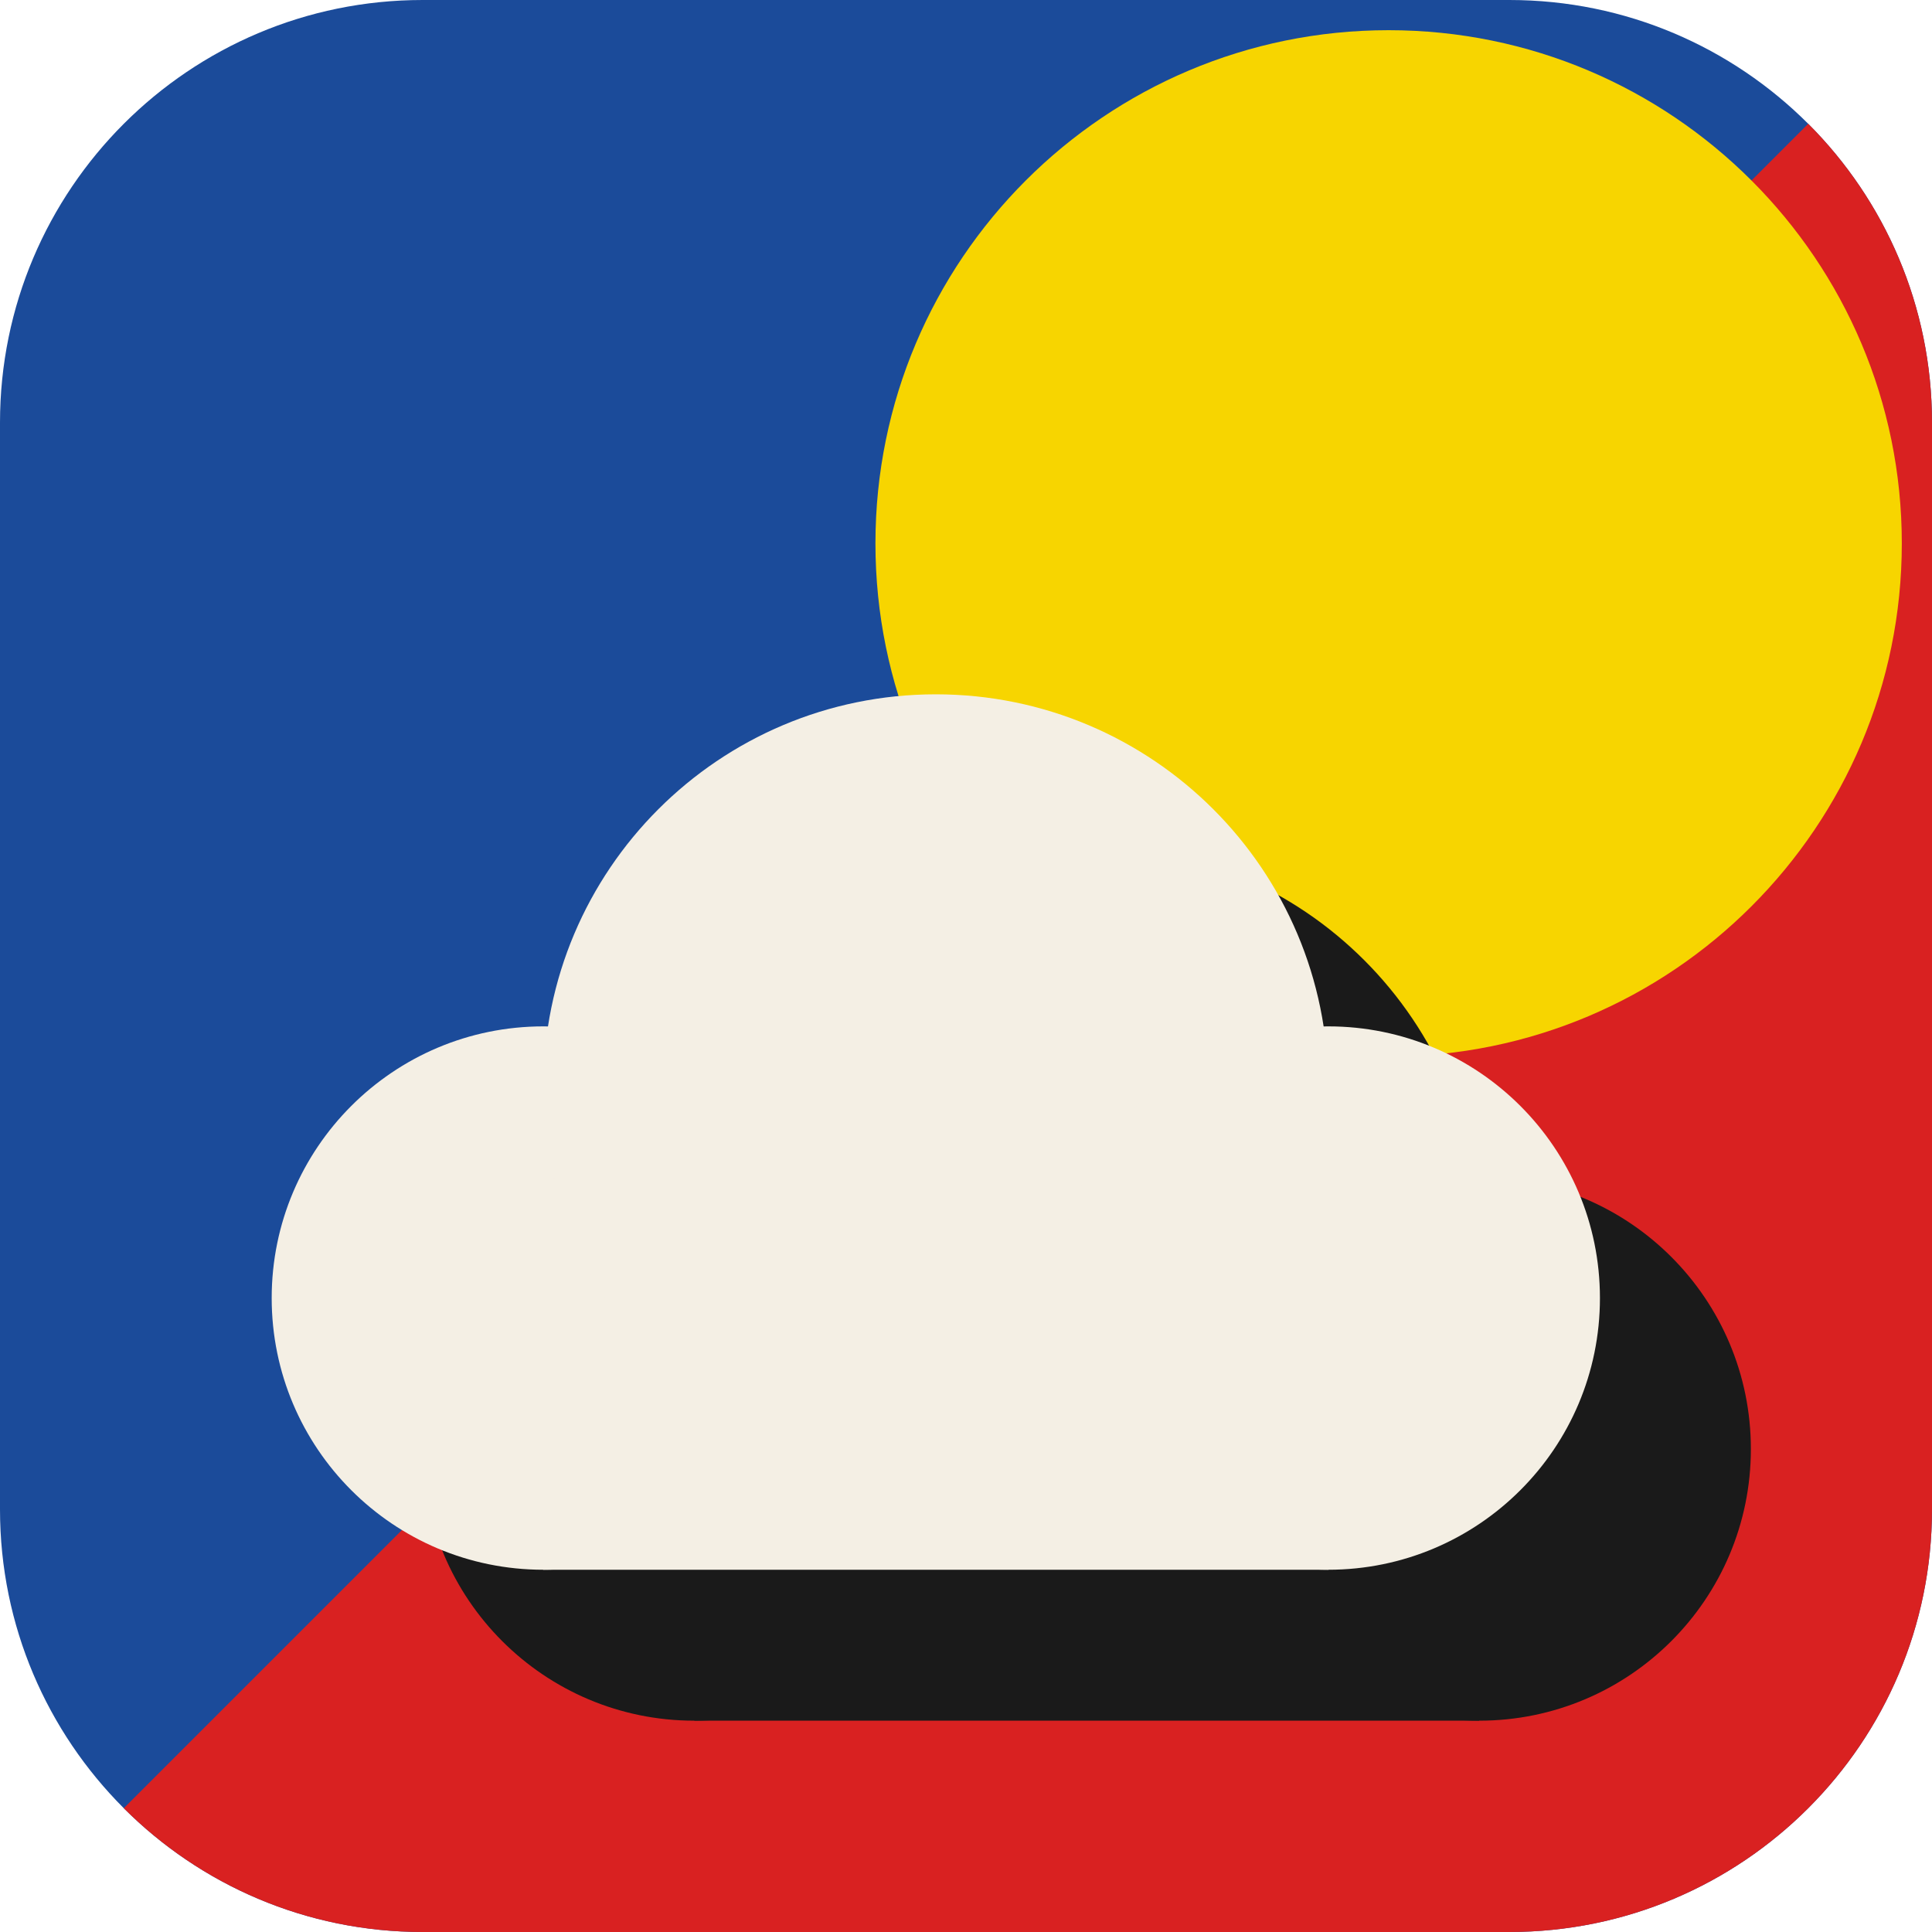
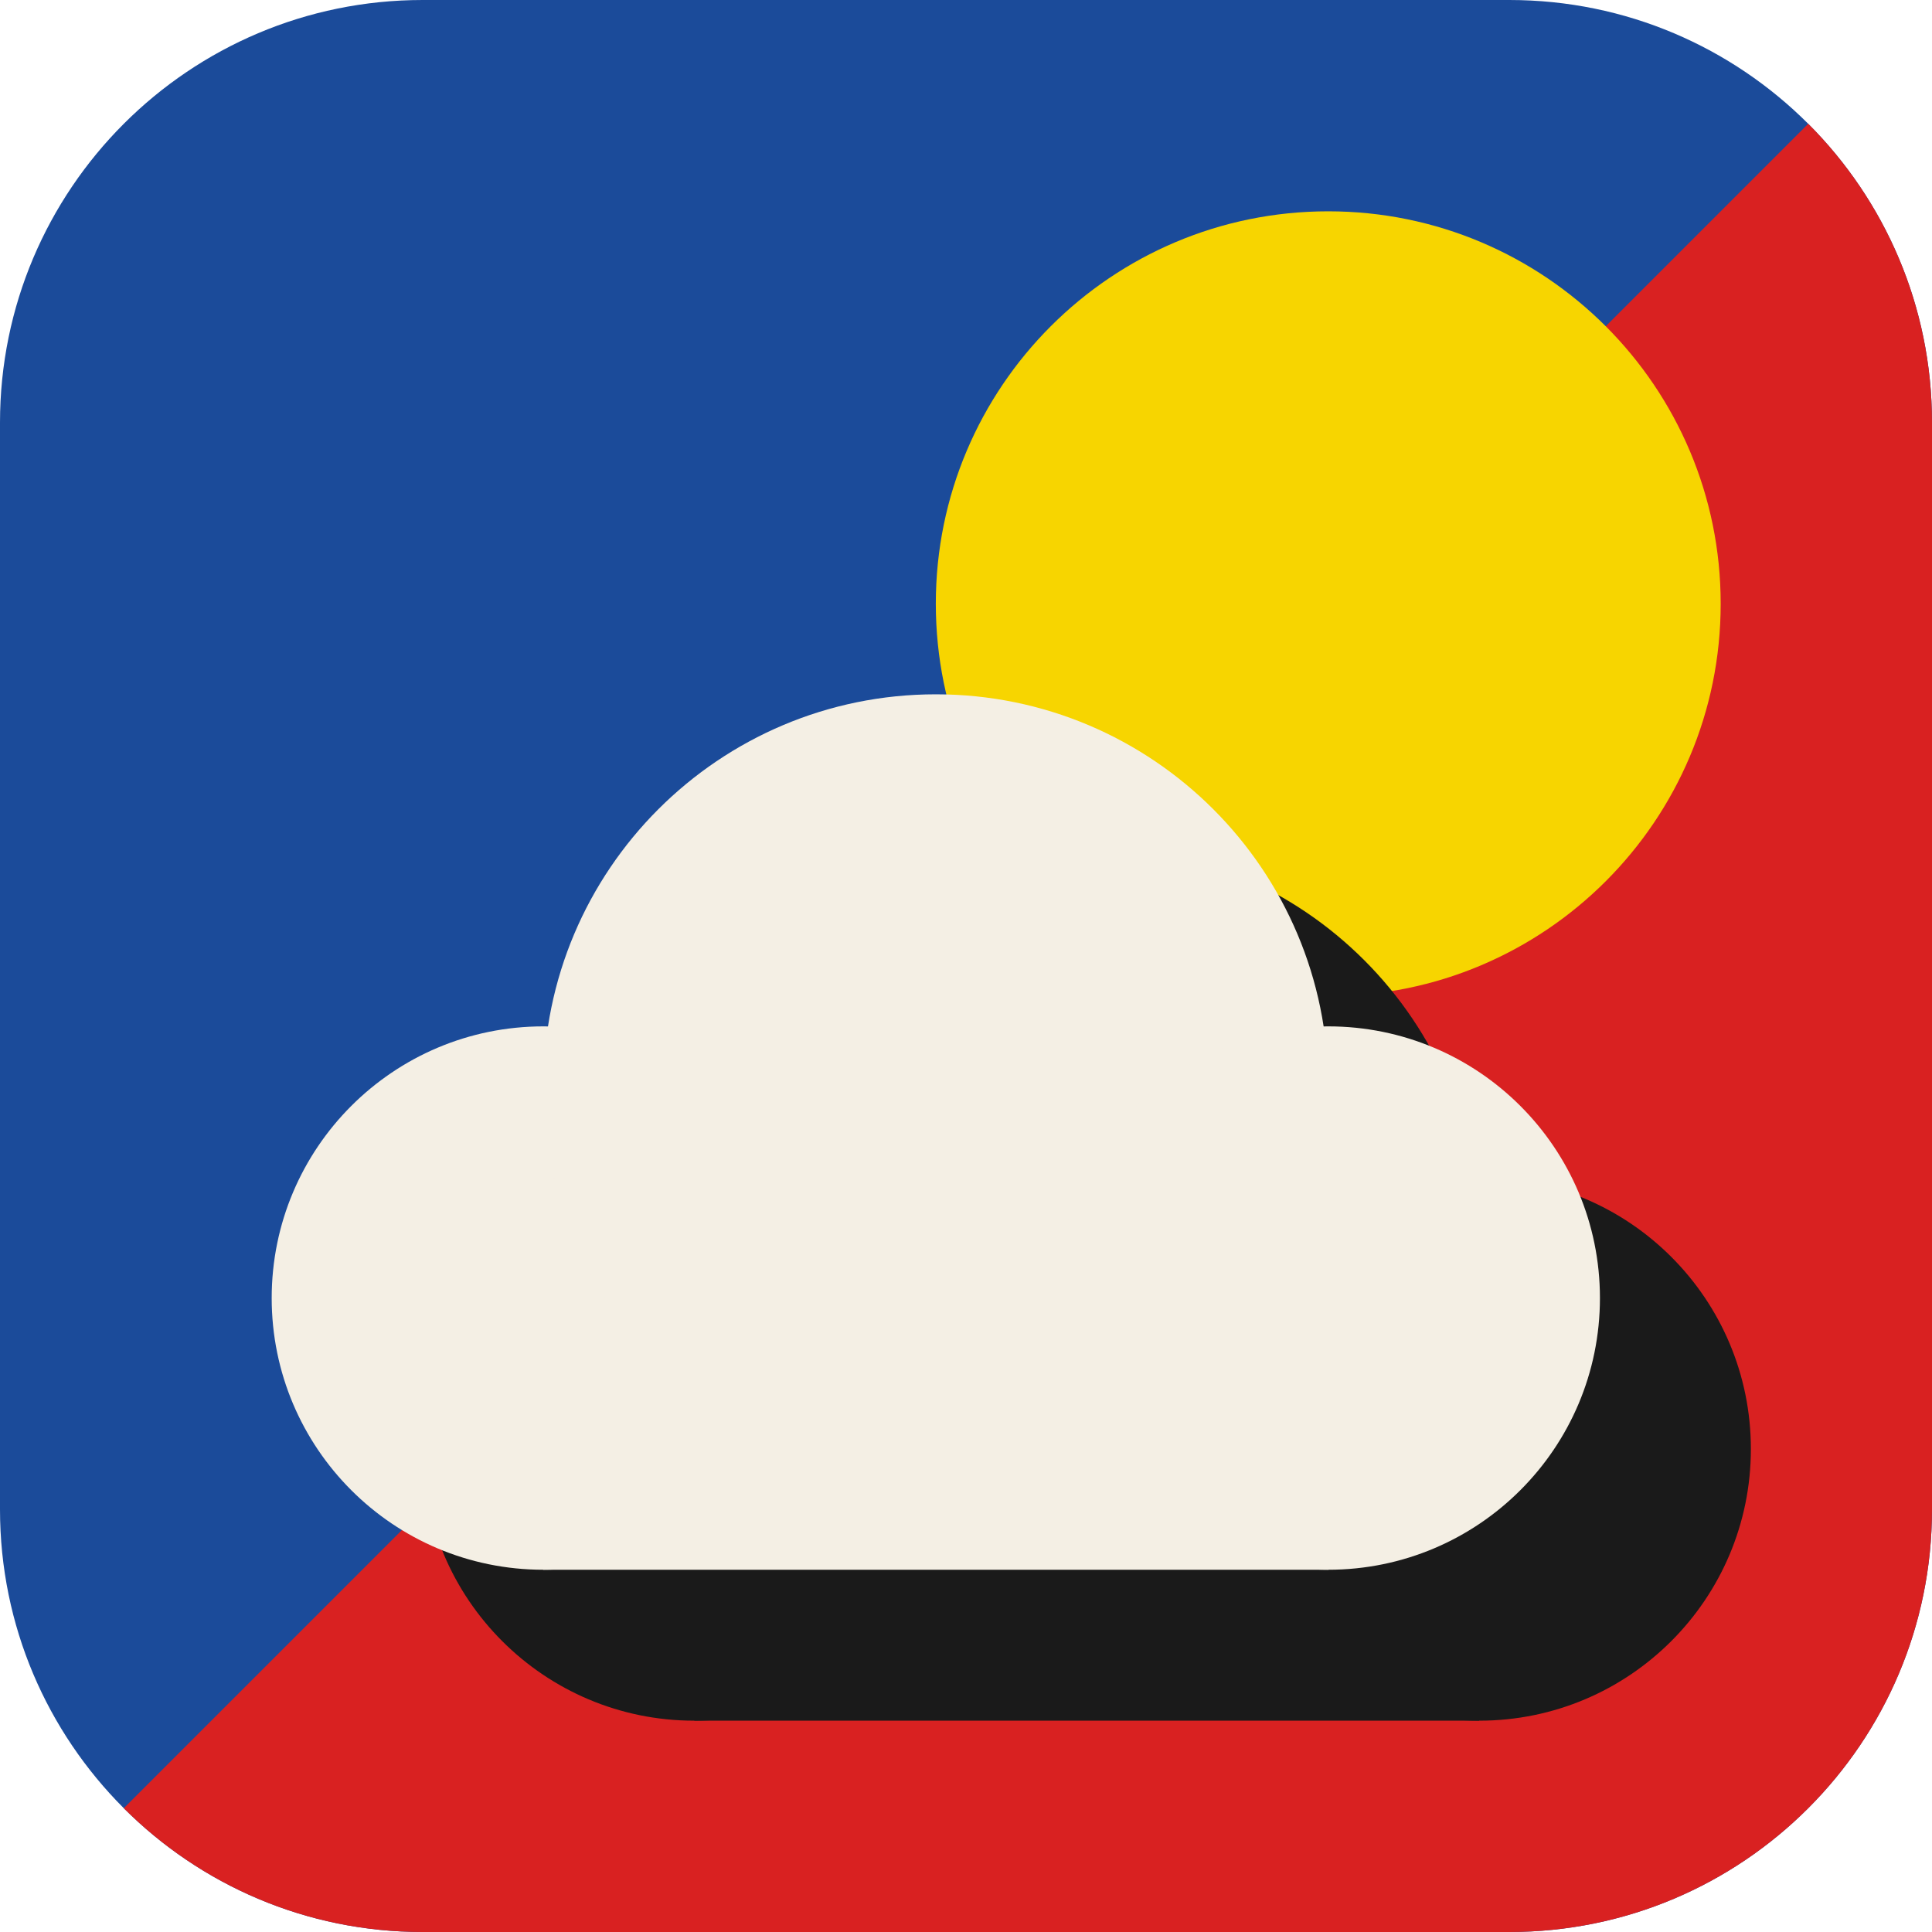
<svg xmlns="http://www.w3.org/2000/svg" viewBox="0 0 64 64">
  <clipPath id="tile">
    <rect width="64" height="64" rx="14" />
  </clipPath>
  <g clip-path="url(#tile)">
    <rect width="64" height="64" fill="#1B4B9A" />
    <polygon points="64,0 64,64 0,64" fill="#D92121" />
-     <circle cx="46" cy="18" r="17" fill="#F7D500" />
+     <circle cx="44" cy="20" r="13" fill="#F7D500" />
    <g transform="translate(5 5)" fill="#1A1A1A">
      <circle cx="18" cy="43" r="9" />
      <circle cx="31" cy="36" r="13" />
      <circle cx="44" cy="43" r="9" />
      <rect x="18" y="43" width="26" height="9" />
    </g>
    <g fill="#F4EFE4">
      <circle cx="18" cy="43" r="9" />
      <circle cx="31" cy="36" r="13" />
      <circle cx="44" cy="43" r="9" />
      <rect x="18" y="43" width="26" height="9" />
    </g>
  </g>
</svg>
